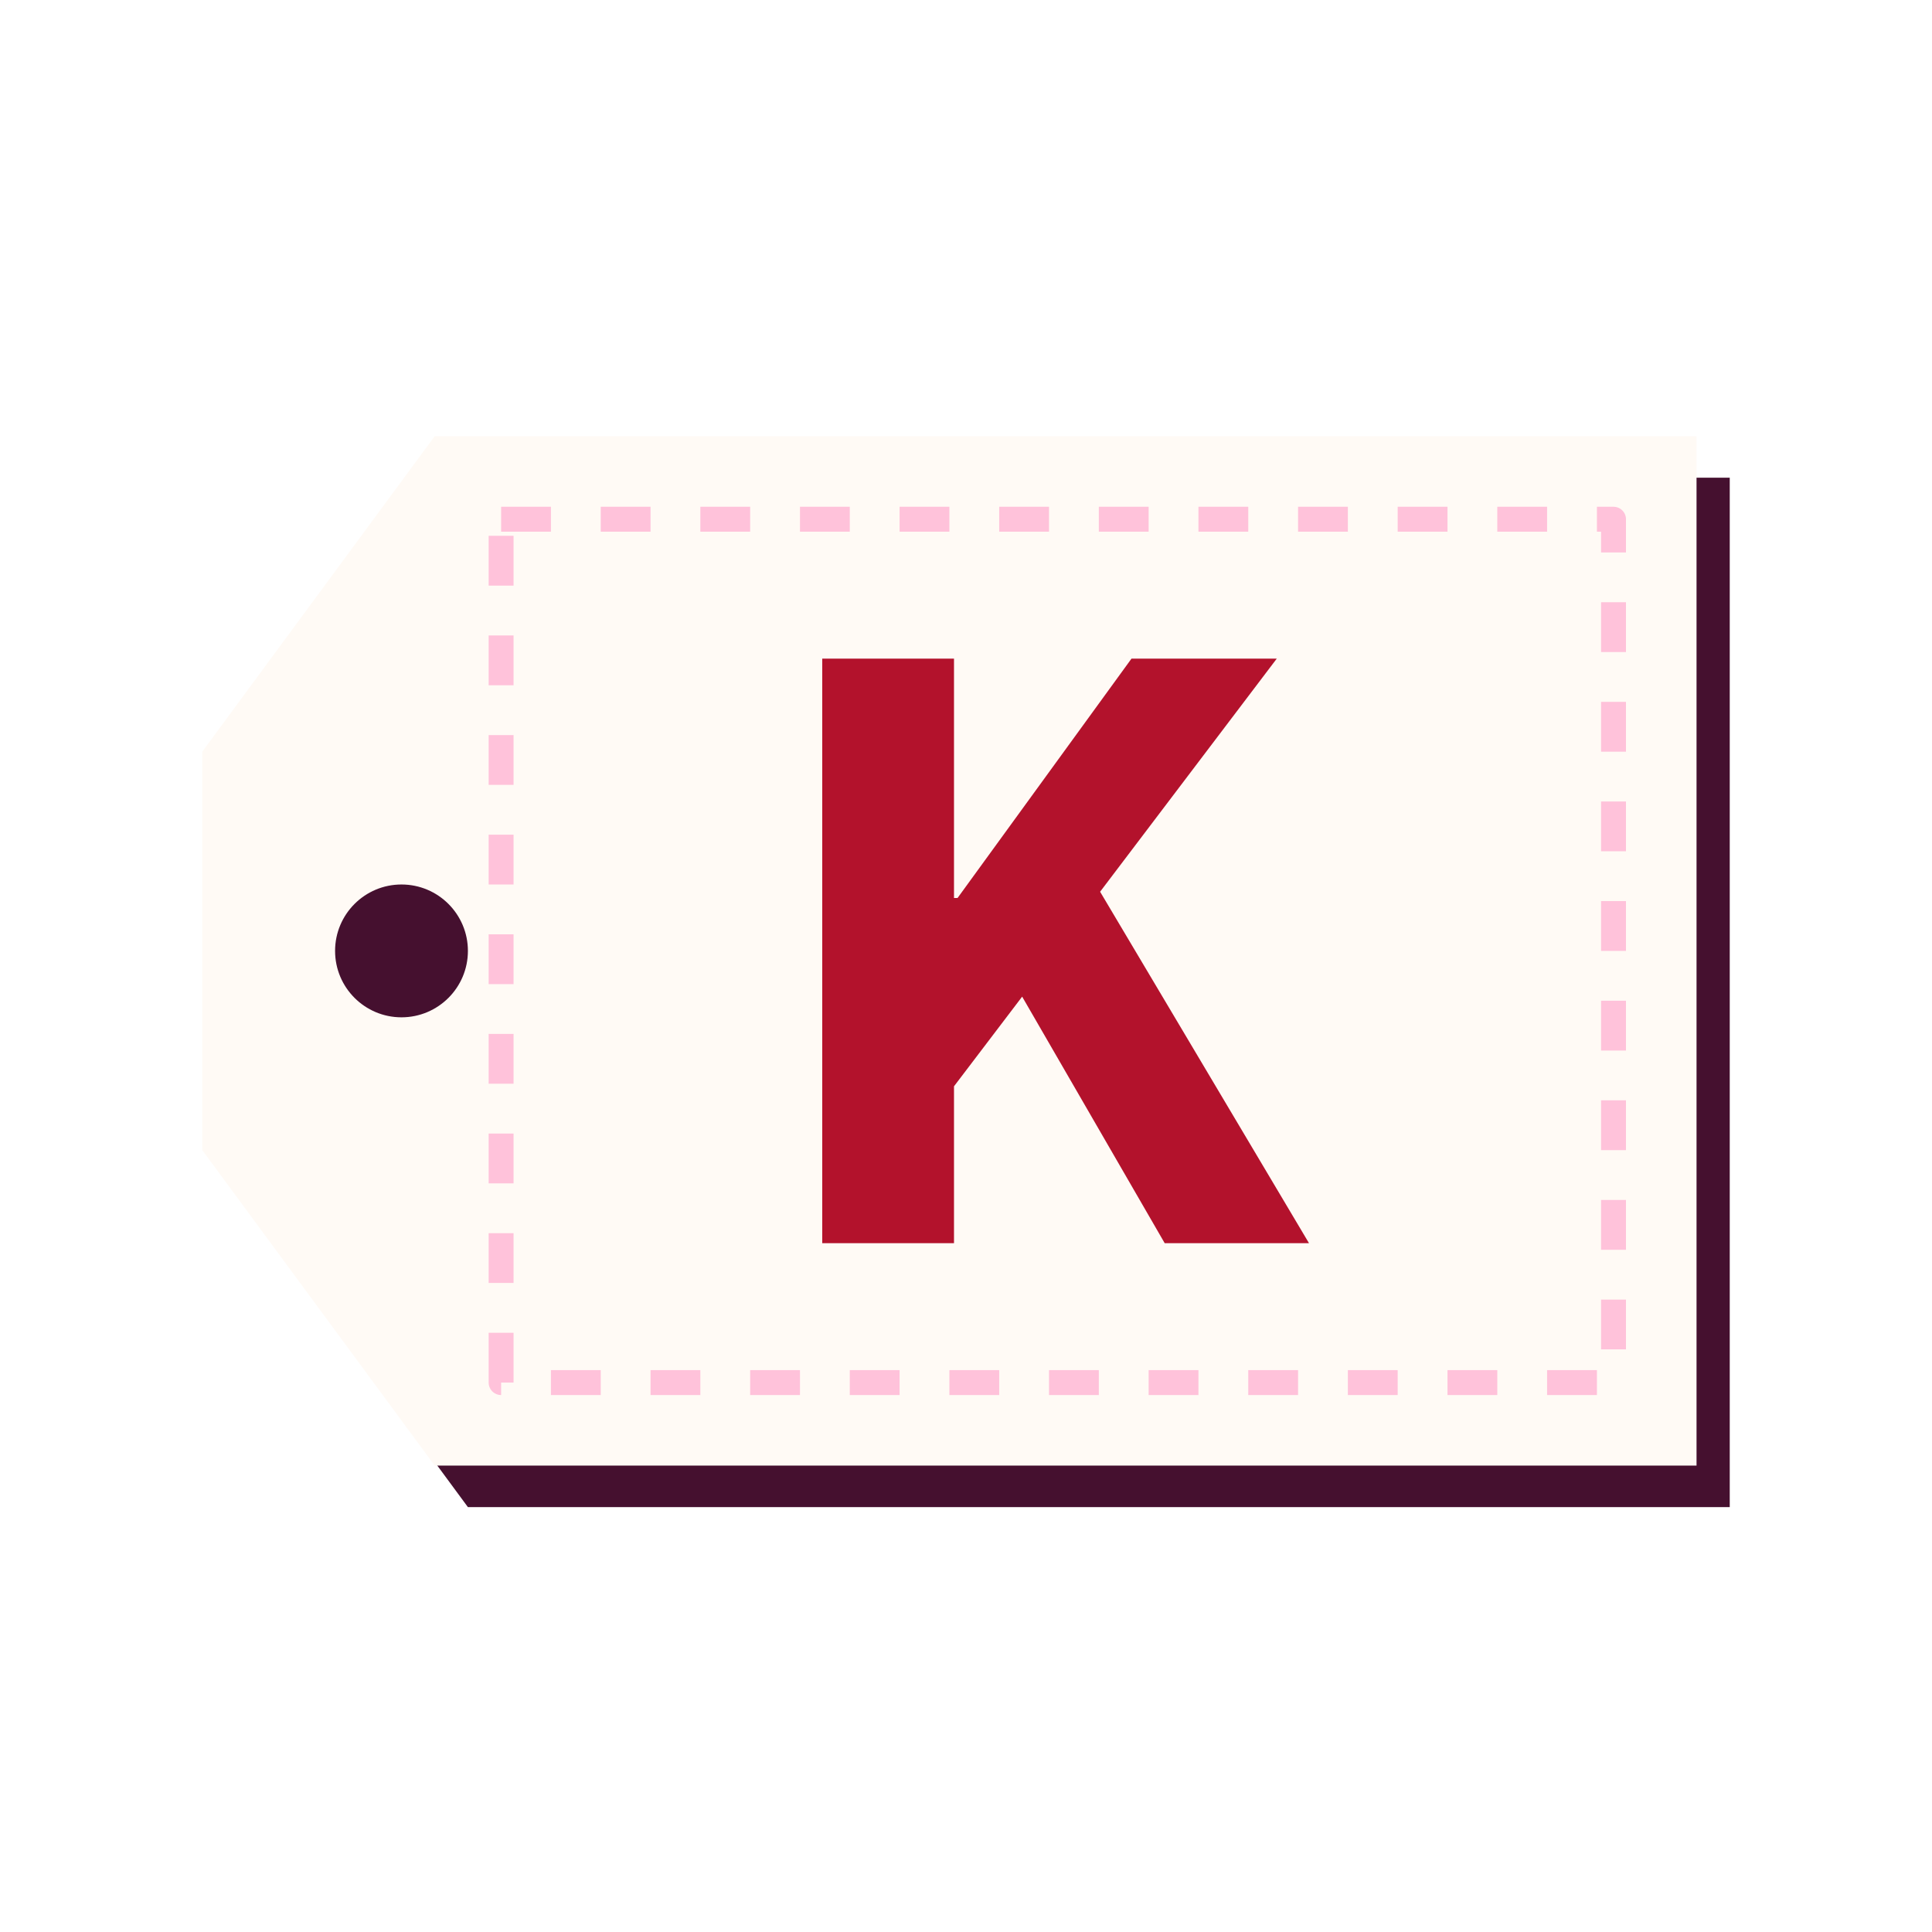
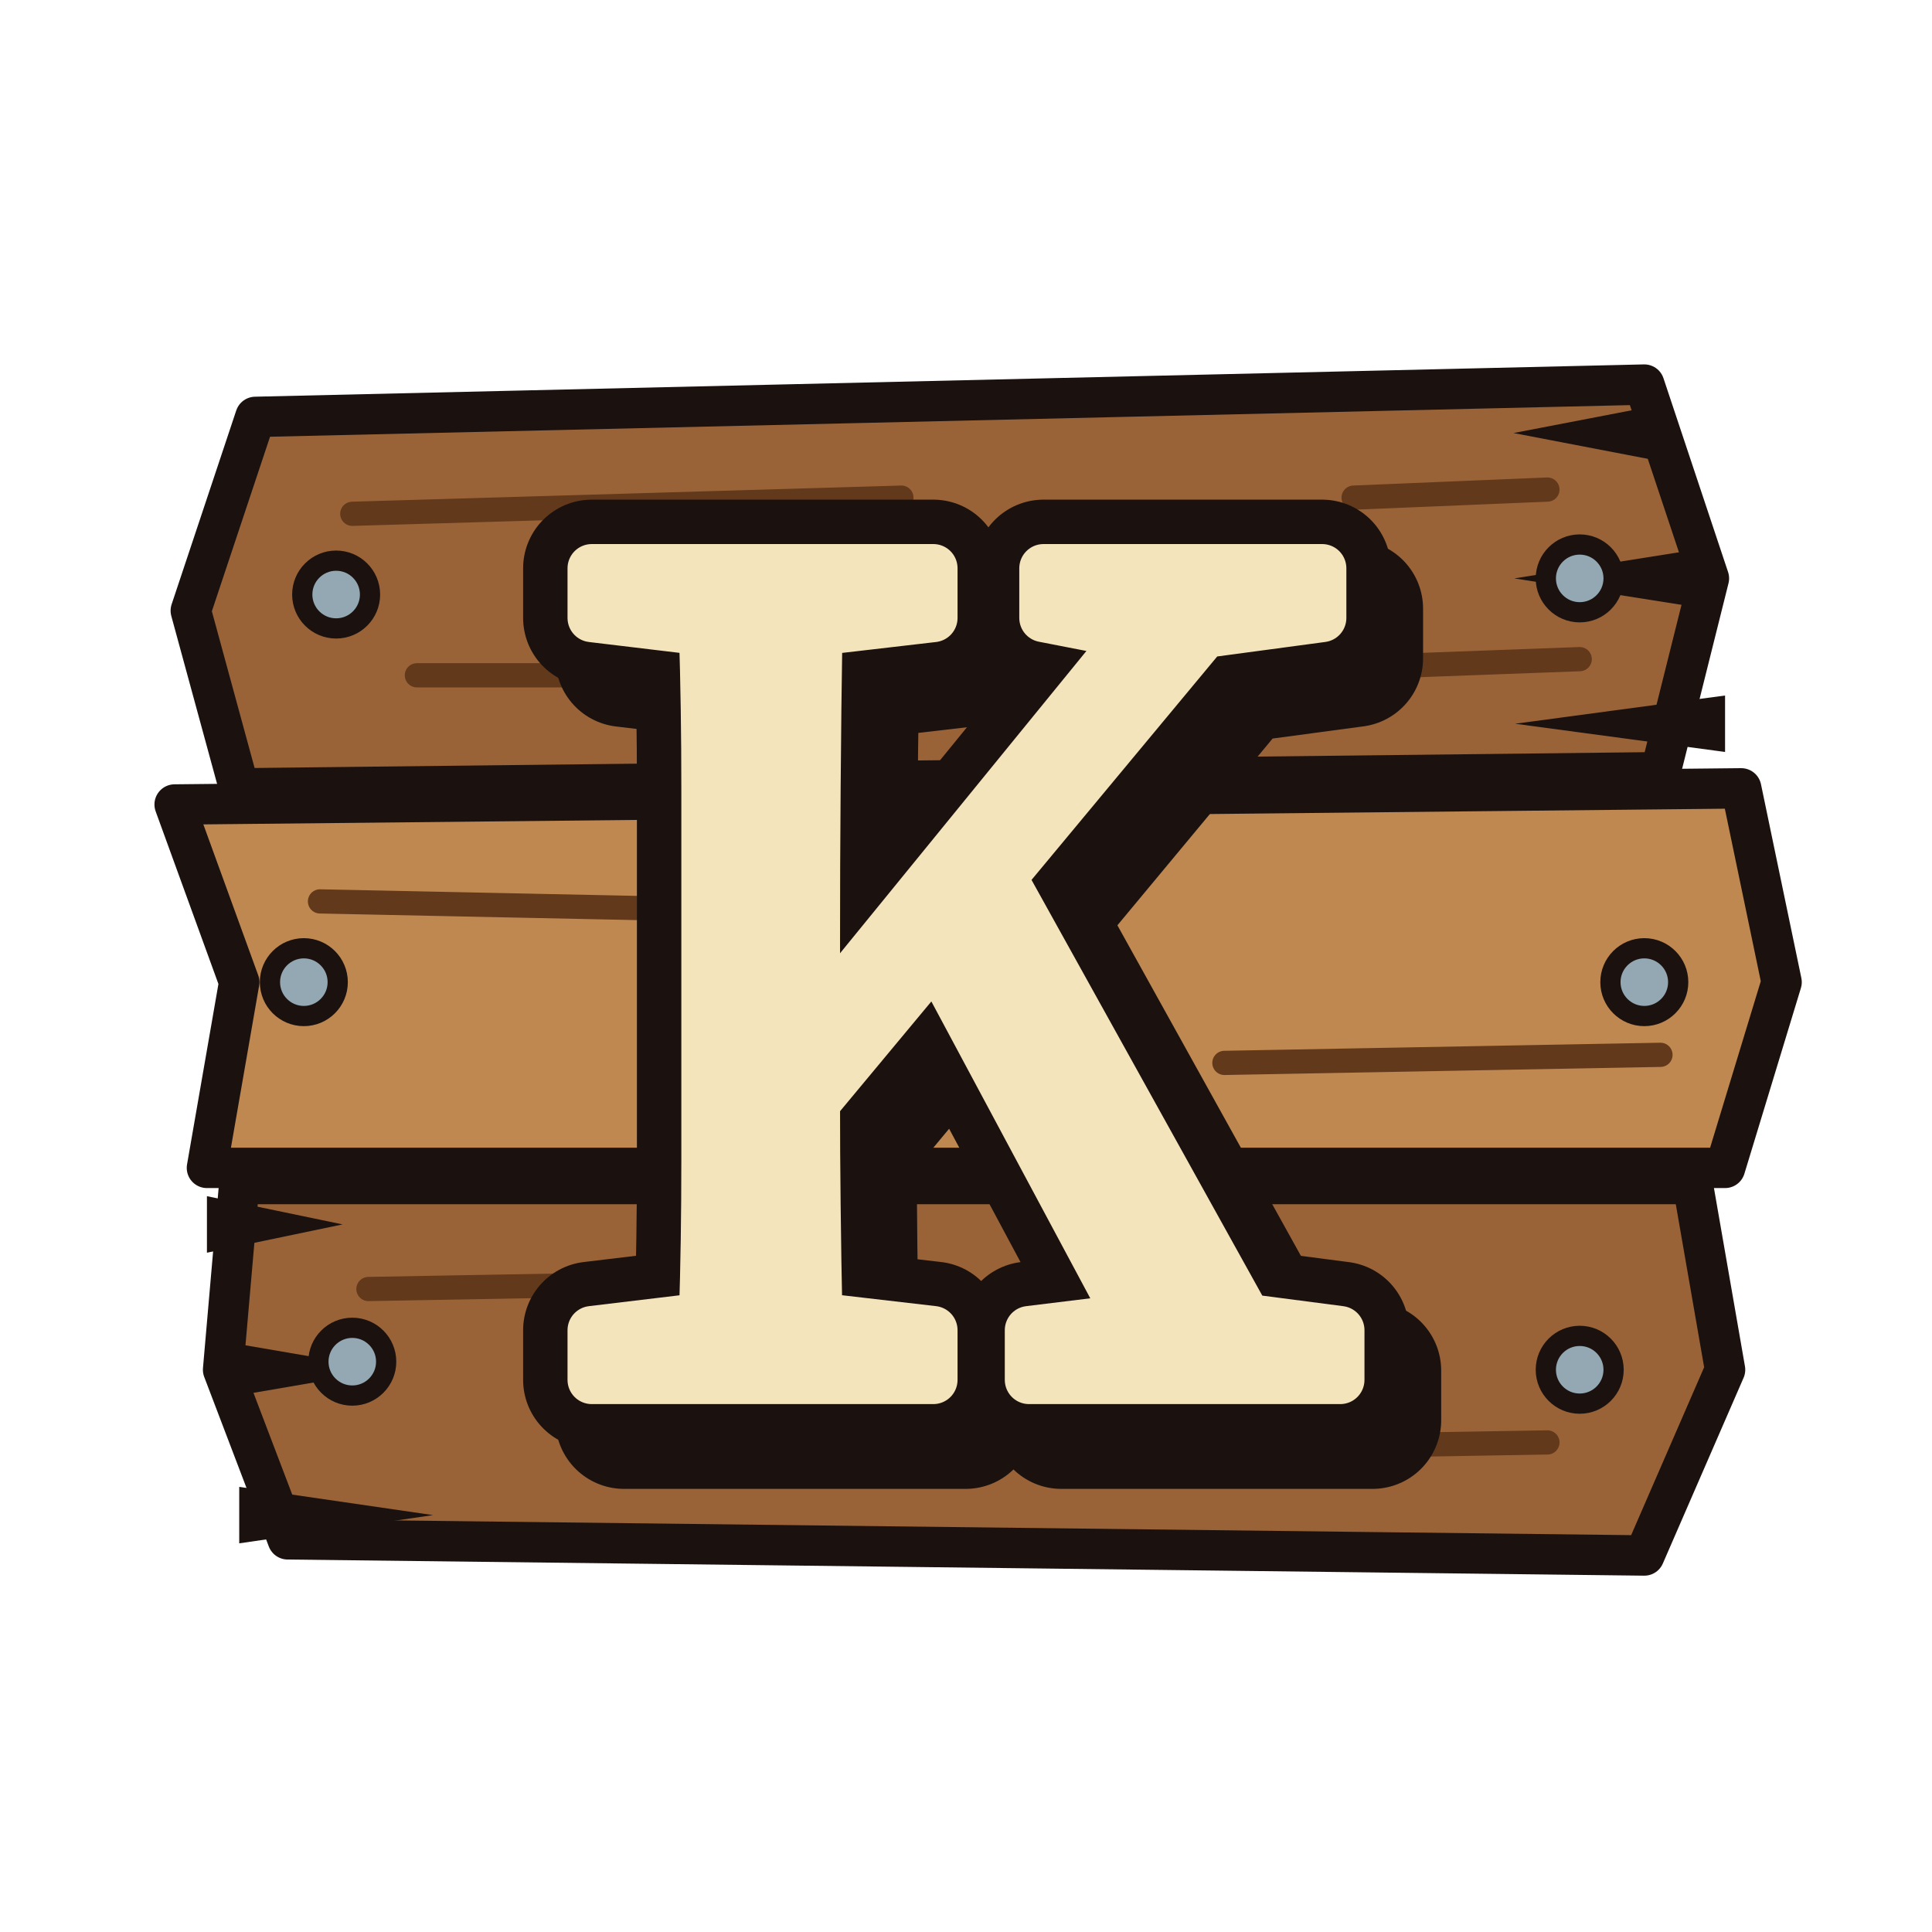
<svg xmlns="http://www.w3.org/2000/svg" width="256" height="256" viewBox="0 0 256 256">
  <g>
    <g>
+       <polygon points="33.84,55.24 217.88,50.96 226.44,76.64 220.02,102.32 31.7,104.46 25.28,80.92" fill="#9a6337" stroke="#1b1210" stroke-width="5.35" stroke-linecap="round" stroke-linejoin="round" />
+       <polygon points="23.14,106.6 230.72,104.46 236.07,130.14 228.58,154.75 27.42,154.75 31.7,130.14" fill="#bf8850" stroke="#1b1210" stroke-width="5.35" stroke-linecap="round" stroke-linejoin="round" />
+       <polygon points="31.7,156.89 224.3,156.89 228.58,181.5 217.88,206.11 38.12,203.97 29.56,181.5" fill="#9a6337" stroke="#1b1210" stroke-width="5.35" stroke-linecap="round" stroke-linejoin="round" />
+       <path d="M46.68 68.08 L119.44 65.94 M151.54 89.48 L209.32 87.34 M42.4 119.44 L93.76 120.51 M162.24 140.84 L220.02 139.77 M48.82 170.8 L108.74 169.73 M140.84 192.2 L205.04 191.13 M55.24 89.48 L80.92 89.48 M179.36 65.94 L205.04 64.87 M110.88 142.98 L136.56 142.98" fill="none" stroke="#63391c" stroke-width="3.21" stroke-linecap="round" stroke-linejoin="round" />
+       <path d="M220.02 61.12 L200.55 57.38 L220.02 53.63 Z M224.3 80.38 L200.65 76.64 L224.3 72.89 Z M228.58 99.64 L200.76 95.9 L228.58 92.16 Z" fill="#1b1210" />
+       <path d="M27.42 158.5 L45.4 162.24 L27.42 165.99 Z M29.56 177.75 L51.39 181.5 L29.56 185.25 Z M31.7 197.02 L57.38 200.76 L31.7 204.5 Z" fill="#1b1210" />
+       <circle cx="44.54" cy="78.78" r="4.49" fill="#93a8b3" stroke="#1b1210" stroke-width="2.68" stroke-linecap="round" stroke-linejoin="round" />
+       <circle cx="209.32" cy="76.64" r="4.49" fill="#93a8b3" stroke="#1b1210" stroke-width="2.68" stroke-linecap="round" stroke-linejoin="round" />
+       <circle cx="40.26" cy="130.14" r="4.49" fill="#93a8b3" stroke="#1b1210" stroke-width="2.68" stroke-linecap="round" stroke-linejoin="round" />
+       <circle cx="217.88" cy="130.14" r="4.49" fill="#93a8b3" stroke="#1b1210" stroke-width="2.68" stroke-linecap="round" stroke-linejoin="round" />
+       <circle cx="46.68" cy="180.43" r="4.49" fill="#93a8b3" stroke="#1b1210" stroke-width="2.68" stroke-linecap="round" stroke-linejoin="round" />
+       <circle cx="209.32" cy="181.5" r="4.49" fill="#93a8b3" stroke="#1b1210" stroke-width="2.68" stroke-linecap="round" stroke-linejoin="round" />
      <g>
-         <polygon points="62,63.3 229.2,63.3 229.2,199.7 62,199.7 31.2,157.9 31.2,105.1" fill="#45102f" />
+         <path d="M82.69 87.23 L82.69 80.65 L127.95 80.65 L127.95 87.23 L112.7 89 C112.59 95.85 112.51 102.75 112.46 109.7 C112.4 116.66 112.38 123.61 112.38 130.57 L112.38 140.68 L154.11 89.48 L142.55 87.23 L142.55 80.65 L179.47 80.65 L179.47 87.23 L163.9 89.32 L137.09 121.58 L169.52 180 L181.87 181.61 L181.87 188.19 L140.63 188.19 L140.63 181.61 L153.79 180 L128.27 132.33 L112.38 151.43 C112.38 155.71 112.4 160.26 112.46 165.08 C112.51 169.89 112.59 174.81 112.7 179.84 L127.95 181.61 L127.95 188.19 L82.69 188.19 L82.69 181.61 L97.45 179.84 C97.67 173.1 97.77 166.25 97.77 159.3 C97.77 152.34 97.77 145.39 97.77 138.43 L97.77 130.57 C97.77 123.61 97.77 116.66 97.77 109.7 C97.77 102.75 97.67 95.85 97.45 89 Z" fill="#1b1210" stroke="#1b1210" stroke-width="18.19" stroke-linecap="round" stroke-linejoin="round" />
      </g>
      <g>
-         <polygon points="57.6,57.8 224.8,57.8 224.8,194.2 57.6,194.2 26.8,152.4 26.8,99.6" fill="#fffaf5" />
+         <path d="M78.41 81.88 L78.41 75.3 L123.67 75.3 L123.67 81.88 L108.42 83.65 C108.31 90.5 108.23 97.4 108.18 104.35 C108.12 111.31 108.1 118.26 108.1 125.22 L108.1 135.33 L149.83 84.13 L138.27 81.88 L138.27 75.3 L175.19 75.3 L175.19 81.88 L159.62 83.97 L132.81 116.23 L165.24 174.65 L177.59 176.26 L177.59 182.84 L136.35 182.84 L136.35 176.26 L149.51 174.65 L123.99 126.98 L108.1 146.08 C108.1 150.36 108.12 154.91 108.18 159.73 C108.23 164.54 108.31 169.46 108.42 174.49 L123.67 176.26 L123.67 182.84 L78.41 182.84 L78.41 176.26 L93.17 174.49 C93.39 167.75 93.49 160.9 93.49 153.95 C93.49 146.99 93.49 140.04 93.49 133.08 L93.49 125.22 C93.49 118.26 93.49 111.31 93.49 104.35 C93.49 97.4 93.39 90.5 93.17 83.65 Z" fill="#1b1210" stroke="#1b1210" stroke-width="18.19" stroke-linecap="round" stroke-linejoin="round" />
      </g>
-       <circle cx="53.2" cy="126" r="8.8" fill="#45102f" />
-       <polygon points="66.4,68.8 213.8,68.8 213.8,183.2 66.4,183.2" fill="none" stroke="#ffc2da" stroke-width="3.3" stroke-linejoin="round" stroke-dasharray="6.6 6.6" />
      <g>
-         <polygon points="108.95,164.73 108.95,87.27 126.41,87.27 126.41,118.99 126.88,118.99 149.93,87.27 169.18,87.27 145.77,118.16 173.45,164.73 154.33,164.73 135.44,132.06 126.41,143.94 126.41,164.73" fill="#b3122c" />
+         <path d="M78.41 81.88 L78.41 75.3 L123.67 75.3 L123.67 81.88 L108.42 83.65 C108.31 90.5 108.23 97.4 108.18 104.35 C108.12 111.31 108.1 118.26 108.1 125.22 L108.1 135.33 L149.83 84.13 L138.27 81.88 L138.27 75.3 L175.19 75.3 L175.19 81.88 L159.62 83.97 L132.81 116.23 L165.24 174.65 L177.59 176.26 L177.59 182.84 L136.35 182.84 L136.35 176.26 L149.51 174.65 L123.99 126.98 L108.1 146.08 C108.1 150.36 108.12 154.91 108.18 159.73 C108.23 164.54 108.31 169.46 108.42 174.49 L123.67 176.26 L123.67 182.84 L78.41 182.84 L78.41 176.26 L93.17 174.49 C93.39 167.75 93.49 160.9 93.49 153.95 C93.49 146.99 93.49 140.04 93.49 133.08 L93.49 125.22 C93.49 118.26 93.49 111.31 93.49 104.35 C93.49 97.4 93.39 90.5 93.17 83.65 Z" fill="#f4e4bc" stroke="#f4e4bc" stroke-width="6.42" stroke-linecap="round" stroke-linejoin="round" />
      </g>
    </g>
  </g>
</svg>
